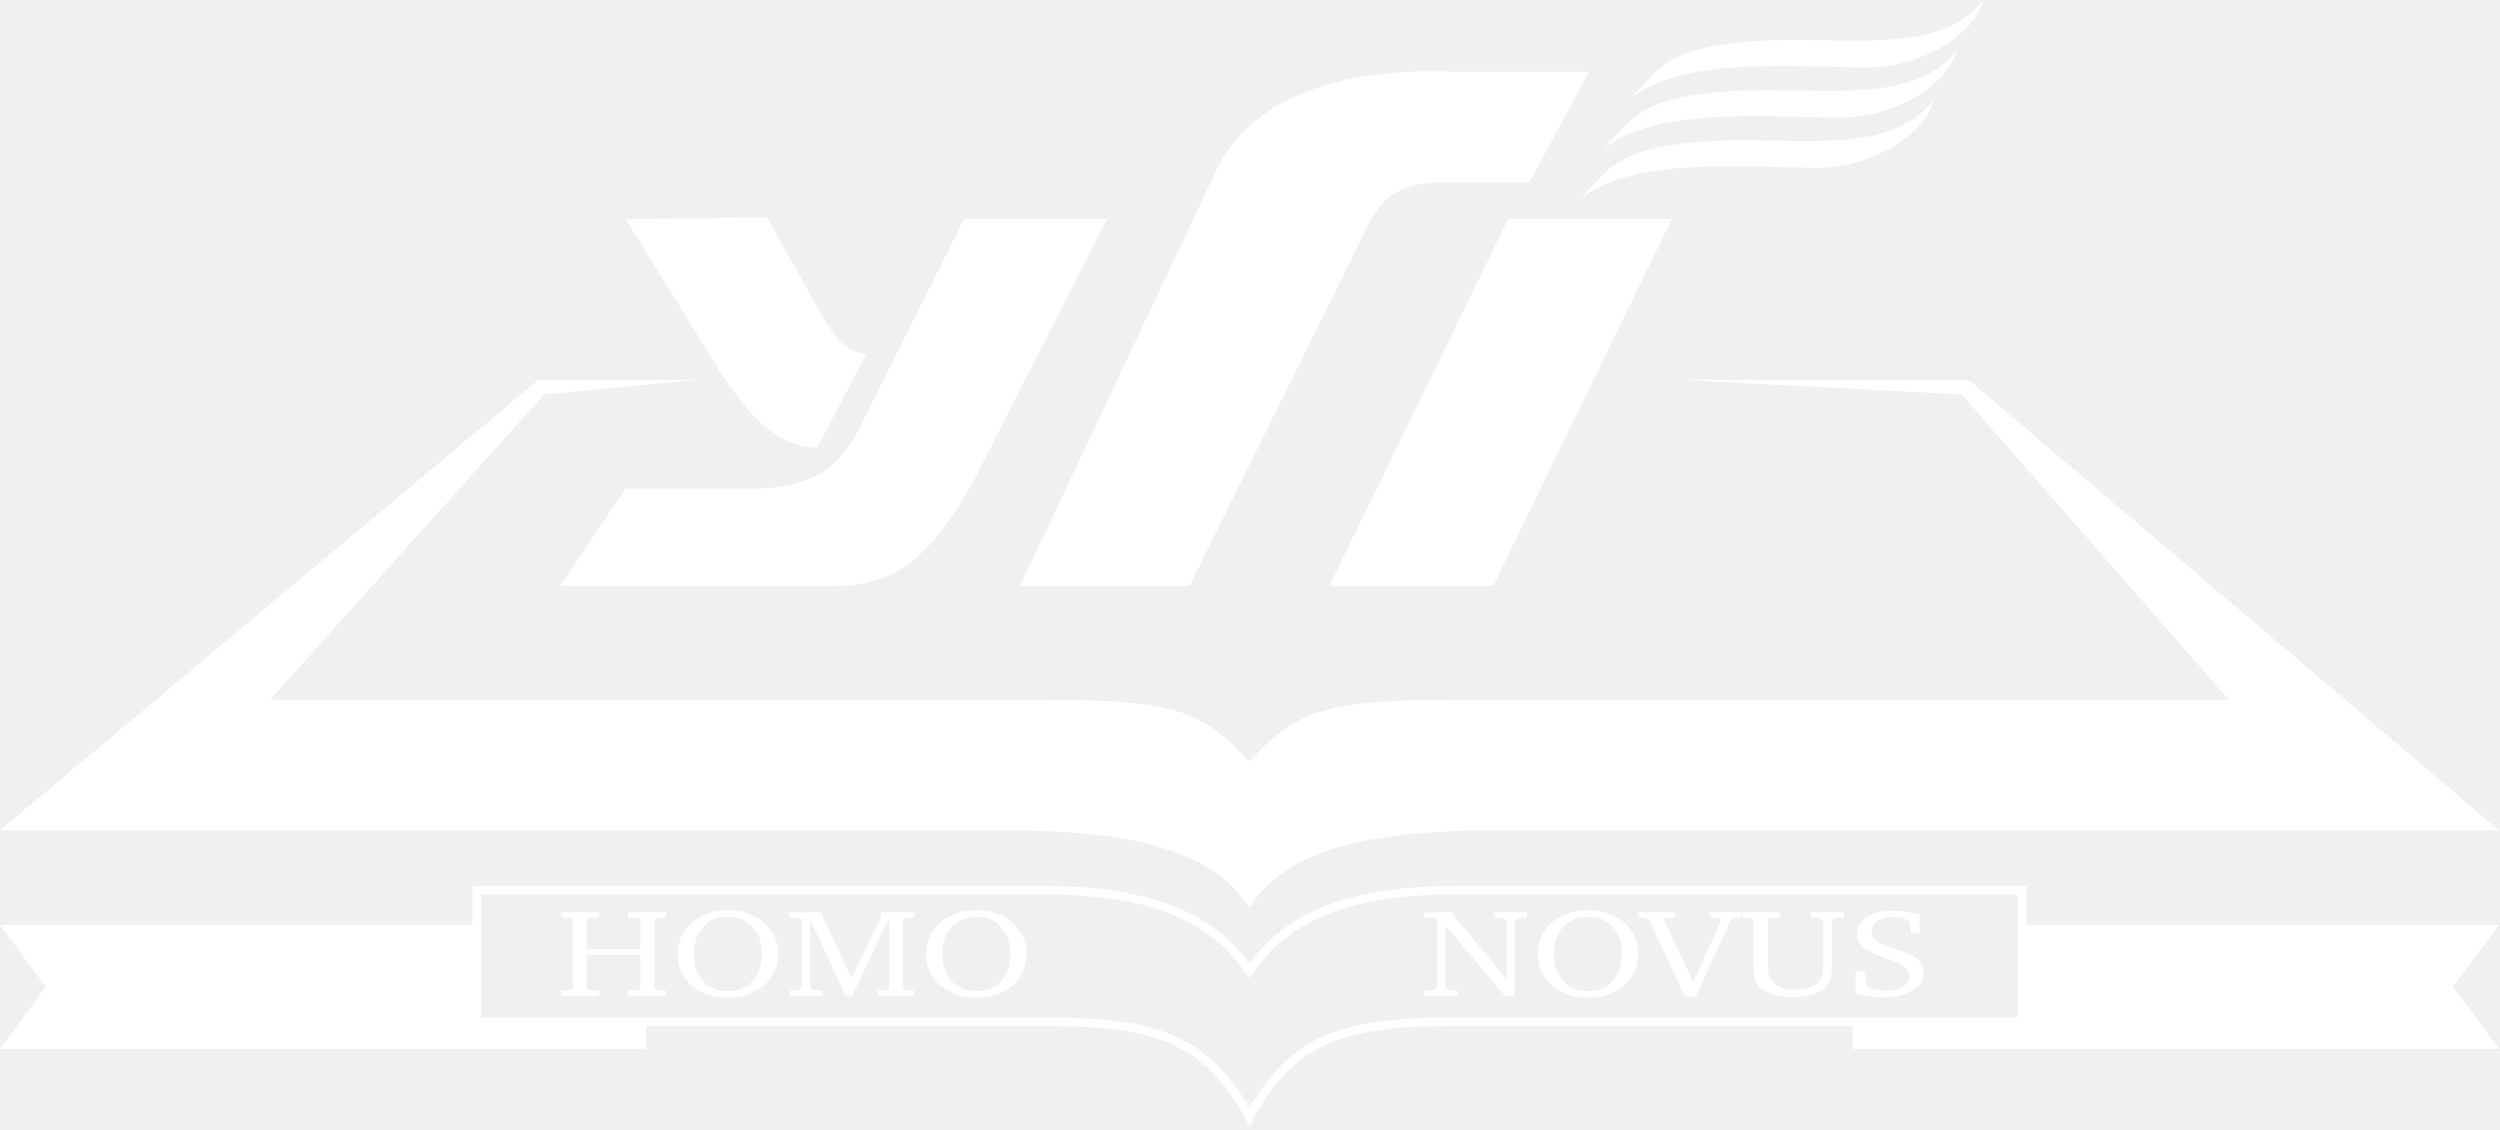
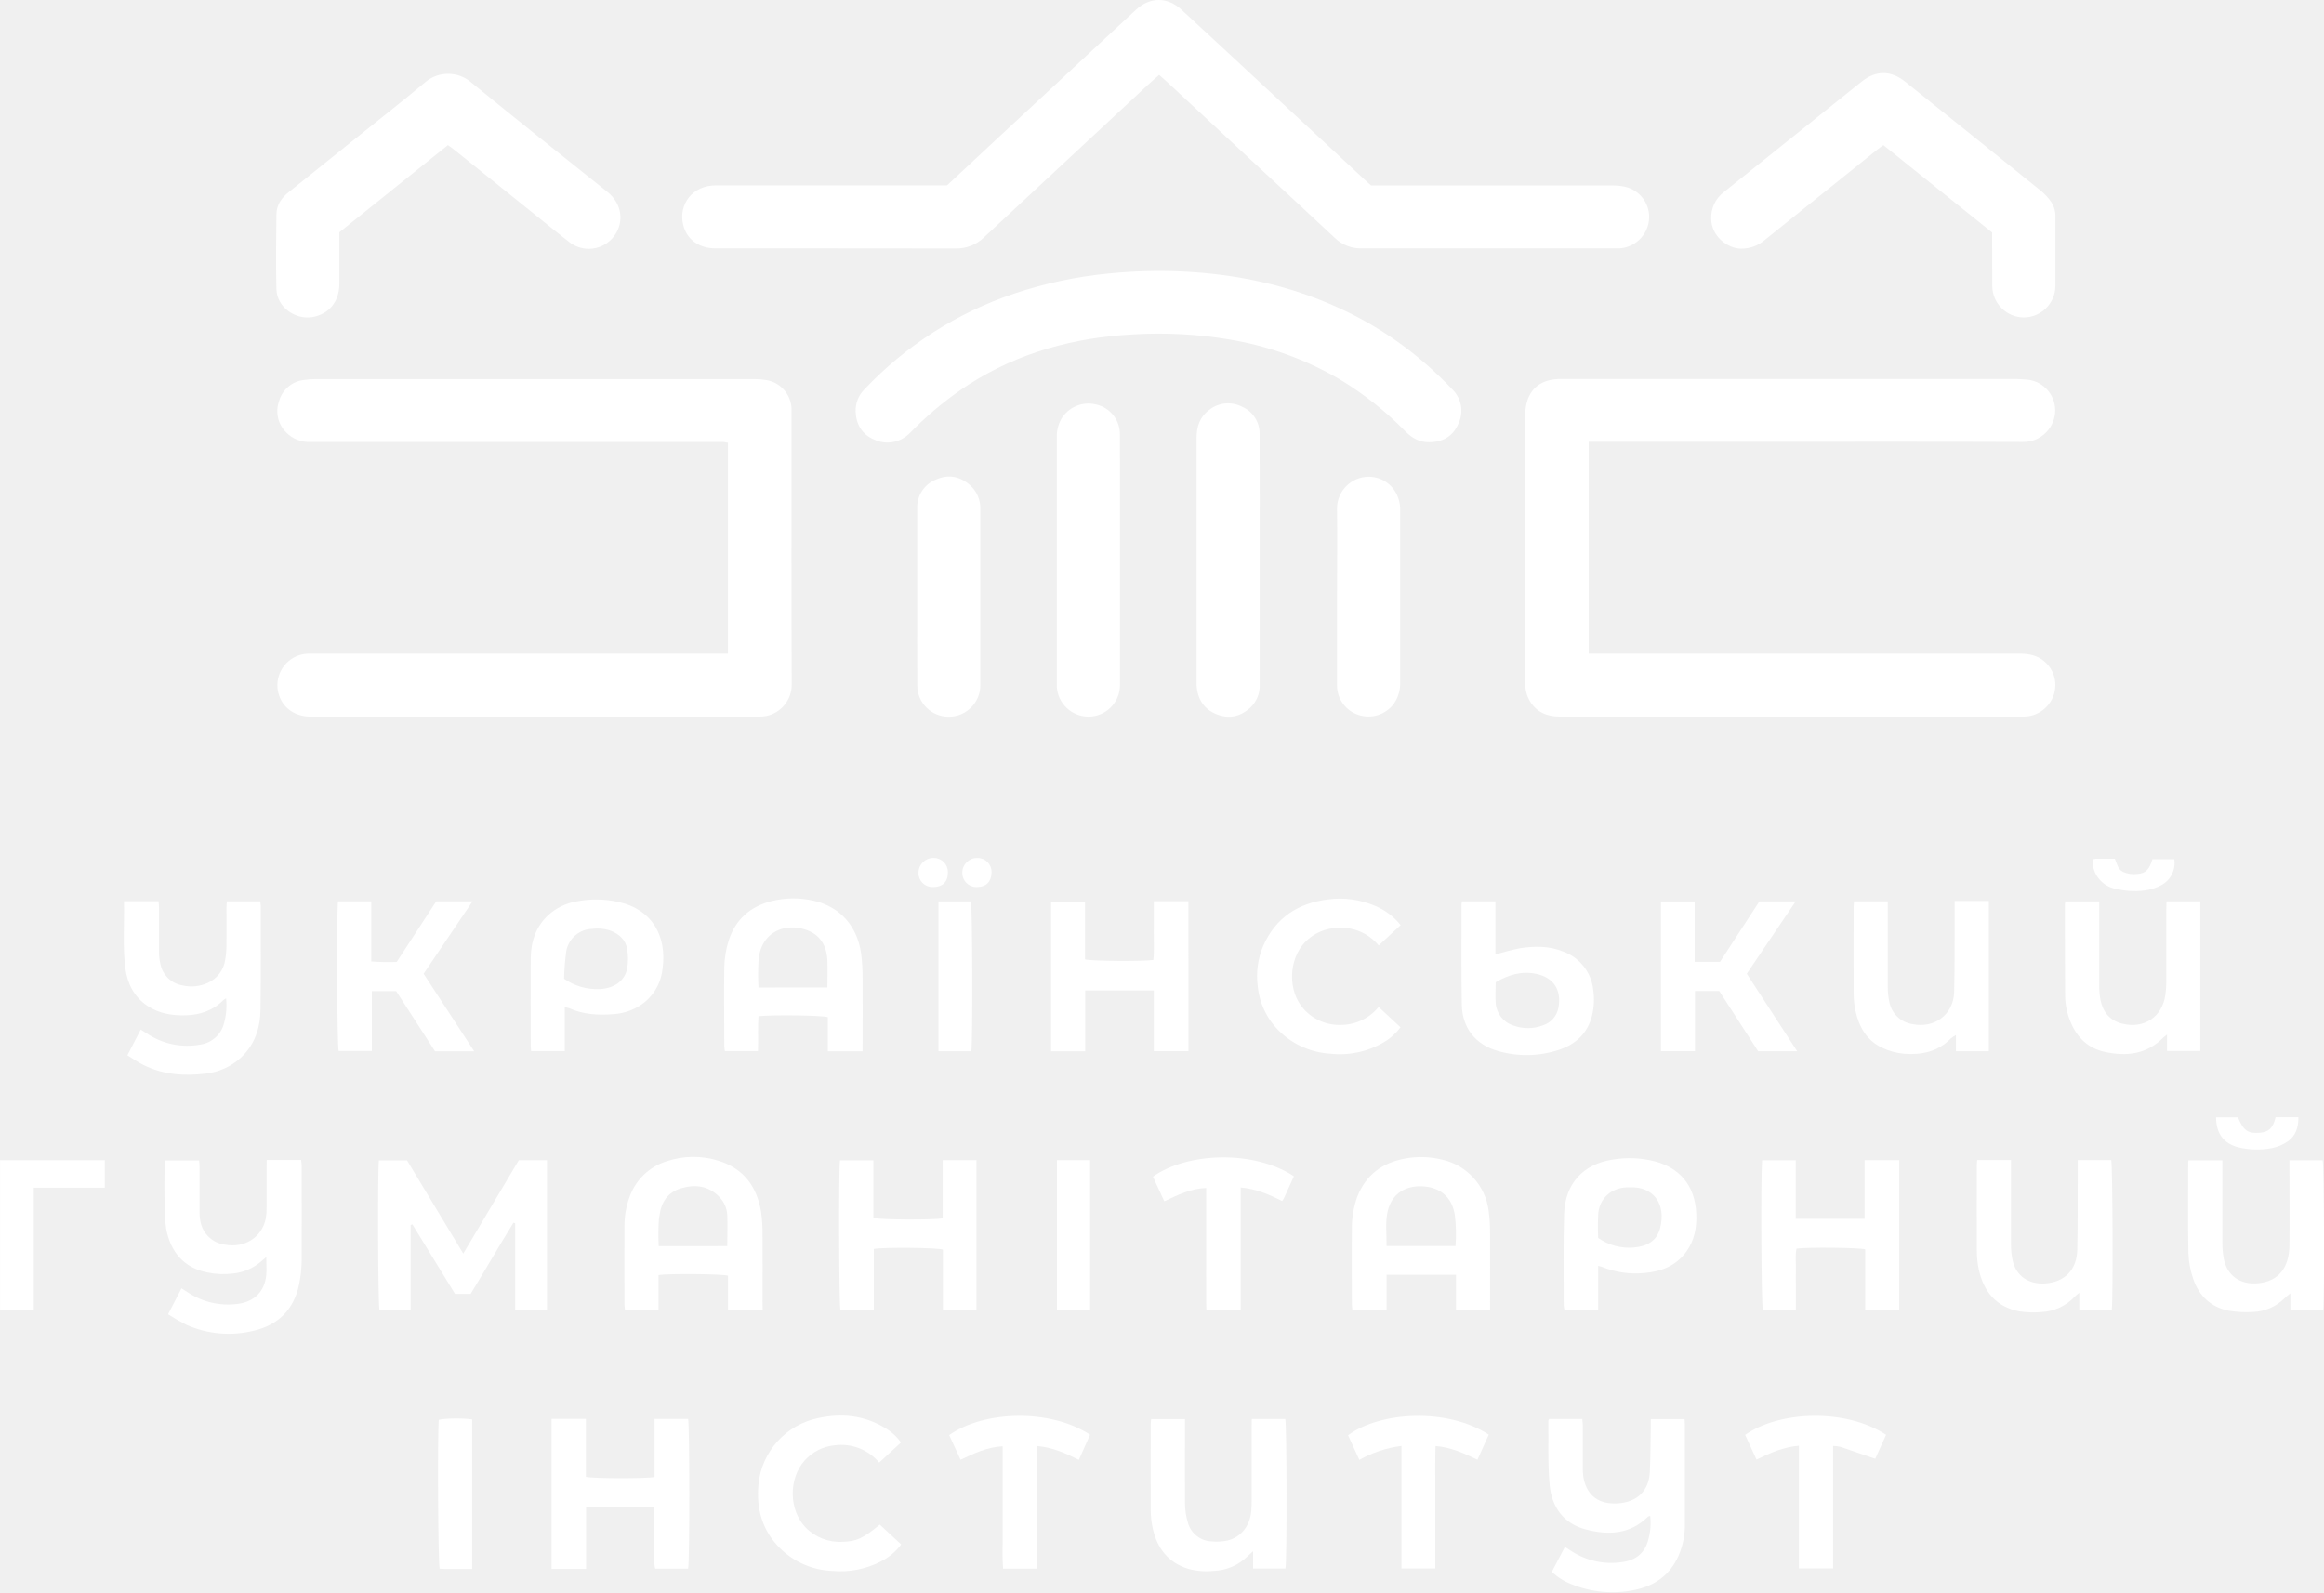
- <svg xmlns="http://www.w3.org/2000/svg" width="100%" height="100%" viewBox="0 0 923 417" version="1.1" xml:space="preserve" style="fill-rule:evenodd;clip-rule:evenodd;stroke-linejoin:round;stroke-miterlimit:2;">
-   <g transform="matrix(1,0,0,1,-2871.61,-1056.52)">
-     <g transform="matrix(0.578169,0,0,0.569451,3928.09,517.685)">
-       <path d="M-1029.44,1676.76L-1033.21,1669.05C-1061.17,1619.28 -1094.85,1611.41 -1161.79,1611.41L-1414.58,1611.41L-1414.58,1626.37L-1827.3,1626.37L-1798.02,1586L-1827.3,1545.9L-1525.55,1545.9L-1525.55,1520.62L-1161.79,1520.62C-1109.44,1520.62 -1057.79,1530.18 -1029.44,1571.1C-1001.09,1530.18 -949.441,1520.62 -897.086,1520.62L-533.327,1520.62L-533.327,1545.9L-231.578,1545.9L-260.856,1586L-231.578,1626.37L-644.298,1626.37L-644.298,1611.41L-897.086,1611.41C-964.026,1611.41 -997.711,1619.28 -1025.67,1669.05L-1029.44,1676.76ZM-1025.31,1657.59L-1025.31,1657.74C-997.237,1613.65 -962.593,1605.91 -897.086,1605.91C-897.086,1605.91 -572.149,1605.91 -538.827,1605.91C-538.827,1605.91 -538.827,1526.12 -538.827,1526.12C-572.149,1526.12 -897.086,1526.12 -897.086,1526.12C-945.526,1526.12 -993.536,1534.09 -1021.49,1569.59L-1021.49,1569.59C-1022.67,1571.09 -1023.81,1572.63 -1024.91,1574.22L-1029.44,1580.35L-1034.84,1572.98C-1035.24,1572.43 -1035.64,1571.88 -1036.04,1571.35L-1036.04,1571.34C-1063.78,1534.35 -1112.57,1526.12 -1161.79,1526.12C-1161.79,1526.12 -1486.73,1526.12 -1520.05,1526.12C-1520.05,1526.12 -1520.05,1605.91 -1520.05,1605.91C-1486.73,1605.91 -1161.79,1605.91 -1161.79,1605.91C-1096.29,1605.91 -1061.64,1613.65 -1033.56,1657.74L-1033.56,1657.59L-1029.44,1663.63L-1025.31,1657.59ZM-813.196,1536.33C-808.96,1536.33 -805.016,1536.92 -801.362,1538.1C-797.709,1539.28 -794.379,1541.05 -791.372,1543.42C-788.01,1546.07 -785.463,1549.19 -783.734,1552.79C-782.004,1556.39 -781.139,1560.37 -781.139,1564.73C-781.139,1567.73 -781.559,1570.55 -782.4,1573.2C-783.241,1575.85 -784.502,1578.35 -786.183,1580.69C-788.996,1584.6 -792.778,1587.65 -797.531,1589.85C-802.284,1592.04 -807.505,1593.14 -813.196,1593.14C-817.431,1593.14 -821.416,1592.55 -825.15,1591.36C-828.884,1590.18 -832.19,1588.46 -835.068,1586.2C-838.43,1583.55 -840.976,1580.41 -842.706,1576.79C-844.436,1573.16 -845.301,1569.14 -845.301,1564.73C-845.301,1560.35 -844.444,1556.35 -842.73,1552.75C-841.017,1549.16 -838.495,1546.04 -835.165,1543.42C-832.19,1541.08 -828.852,1539.31 -825.15,1538.12C-821.448,1536.92 -817.463,1536.33 -813.196,1536.33ZM-1203.76,1536.33C-1199.53,1536.33 -1195.58,1536.92 -1191.93,1538.1C-1188.28,1539.28 -1184.94,1541.05 -1181.94,1543.42C-1178.58,1546.07 -1176.03,1549.19 -1174.3,1552.79C-1172.57,1556.39 -1171.7,1560.37 -1171.7,1564.73C-1171.7,1567.73 -1172.12,1570.55 -1172.97,1573.2C-1173.81,1575.85 -1175.07,1578.35 -1176.75,1580.69C-1179.56,1584.6 -1183.34,1587.65 -1188.1,1589.85C-1192.85,1592.04 -1198.07,1593.14 -1203.76,1593.14C-1208,1593.14 -1211.98,1592.55 -1215.72,1591.36C-1219.45,1590.18 -1222.76,1588.46 -1225.63,1586.2C-1229,1583.55 -1231.54,1580.41 -1233.27,1576.79C-1235,1573.16 -1235.87,1569.14 -1235.87,1564.73C-1235.87,1560.35 -1235.01,1556.35 -1233.3,1552.75C-1231.58,1549.16 -1229.06,1546.04 -1225.73,1543.42C-1222.76,1541.08 -1219.42,1539.31 -1215.72,1538.12C-1212.01,1536.92 -1208.03,1536.33 -1203.76,1536.33ZM-1362.39,1536.33C-1358.16,1536.33 -1354.22,1536.92 -1350.56,1538.1C-1346.91,1539.28 -1343.58,1541.05 -1340.57,1543.42C-1337.21,1546.07 -1334.66,1549.19 -1332.93,1552.79C-1331.2,1556.39 -1330.34,1560.37 -1330.34,1564.73C-1330.34,1567.73 -1330.76,1570.55 -1331.6,1573.2C-1332.44,1575.85 -1333.7,1578.35 -1335.38,1580.69C-1338.19,1584.6 -1341.98,1587.65 -1346.73,1589.85C-1351.48,1592.04 -1356.7,1593.14 -1362.39,1593.14C-1366.63,1593.14 -1370.62,1592.55 -1374.35,1591.36C-1378.08,1590.18 -1381.39,1588.46 -1384.27,1586.2C-1387.63,1583.55 -1390.18,1580.41 -1391.91,1576.79C-1393.64,1573.16 -1394.5,1569.14 -1394.5,1564.73C-1394.5,1560.35 -1393.64,1556.35 -1391.93,1552.75C-1390.22,1549.16 -1387.69,1546.04 -1384.37,1543.42C-1381.39,1541.08 -1378.05,1539.31 -1374.35,1538.12C-1370.65,1536.92 -1366.66,1536.33 -1362.39,1536.33ZM-714.844,1537.7L-690.498,1537.7L-690.498,1540.93L-696.657,1541.41L-698.355,1542.55L-698.355,1571.74C-698.355,1577.39 -696.956,1581.48 -694.16,1584.02C-691.363,1586.55 -686.861,1587.82 -680.653,1587.82C-674.51,1587.82 -670.032,1586.54 -667.22,1583.98C-664.407,1581.42 -663,1577.34 -663,1571.74L-663,1543.1L-664.892,1541.64L-670.857,1540.93L-670.857,1537.7L-649.858,1537.7L-649.858,1540.93L-655.823,1541.64L-657.617,1543.1L-657.617,1572.45C-657.617,1576.31 -657.957,1579.27 -658.636,1581.32C-659.315,1583.37 -660.43,1585.15 -661.982,1586.67C-663.954,1588.59 -666.743,1590.1 -670.348,1591.19C-673.953,1592.28 -678.018,1592.82 -682.545,1592.82C-687.103,1592.82 -691.177,1592.28 -694.766,1591.19C-698.355,1590.1 -701.135,1588.59 -703.107,1586.67C-704.692,1585.13 -705.815,1583.34 -706.478,1581.32C-707.141,1579.3 -707.472,1576.34 -707.472,1572.45L-707.472,1542.55L-709.17,1541.41L-714.844,1540.93L-714.844,1537.7ZM-642.438,1590.22L-642.438,1576.04L-636.569,1576.04L-635.406,1585.3L-634.096,1586.67C-632.641,1587.28 -630.976,1587.74 -629.101,1588.05C-627.226,1588.37 -625.189,1588.53 -622.99,1588.53C-618.367,1588.53 -614.705,1587.65 -612.006,1585.91C-609.306,1584.16 -607.956,1581.8 -607.956,1578.84C-607.956,1574.71 -612.709,1571.01 -622.214,1567.73C-623.249,1567.36 -624.041,1567.08 -624.591,1566.9C-631.38,1564.51 -635.874,1562.28 -638.073,1560.22C-640.271,1558.16 -641.371,1555.49 -641.371,1552.2C-641.371,1547.58 -639.277,1543.84 -635.09,1540.99C-630.903,1538.14 -625.35,1536.72 -618.432,1536.72C-615.651,1536.72 -612.863,1536.91 -610.066,1537.29C-607.269,1537.67 -604.416,1538.24 -601.506,1539L-601.506,1551.49L-606.695,1551.49L-608.199,1543.81L-609.654,1542.47C-610.915,1541.89 -612.289,1541.47 -613.776,1541.19C-615.263,1540.91 -616.88,1540.78 -618.626,1540.78C-622.764,1540.78 -626.046,1541.65 -628.47,1543.4C-630.895,1545.14 -632.108,1547.51 -632.108,1550.51C-632.108,1552.69 -631.259,1554.49 -629.562,1555.92C-627.864,1557.36 -624.073,1559.08 -618.189,1561.11C-617.639,1561.29 -616.815,1561.55 -615.716,1561.89C-609.928,1563.73 -605.758,1565.68 -603.204,1567.73C-601.749,1568.88 -600.657,1570.21 -599.93,1571.7C-599.203,1573.2 -598.839,1574.83 -598.839,1576.59C-598.839,1581.45 -601.183,1585.37 -605.871,1588.35C-610.559,1591.33 -616.783,1592.82 -624.542,1592.82C-628.002,1592.82 -631.259,1592.6 -634.314,1592.15C-637.37,1591.7 -640.077,1591.06 -642.438,1590.22ZM-780.994,1537.7L-757.861,1537.7L-757.861,1540.93L-763.632,1541.41L-764.699,1542.55L-746.027,1583.21L-728.083,1542.55L-729.053,1541.41L-735.212,1540.93L-735.212,1537.7L-715.426,1537.7L-715.426,1540.93L-721.585,1541.88L-744.427,1592.23L-751.313,1592.23L-774.641,1541.88L-780.994,1540.93L-780.994,1537.7ZM-1323.11,1591.84L-1323.11,1588.53L-1317.15,1587.9L-1315.35,1586.36L-1315.35,1542.55L-1316.61,1541.41L-1323.21,1540.93L-1323.21,1537.7L-1302.11,1537.7L-1302.11,1539.87L-1283.44,1580.37L-1264.58,1540.19L-1264.58,1537.7L-1243.34,1537.7L-1243.34,1540.93L-1249.59,1541.41L-1250.8,1542.55L-1250.8,1586.99L-1249.59,1588.13L-1243.34,1588.53L-1243.34,1591.84L-1267.05,1591.84L-1267.05,1588.53L-1260.5,1588.13L-1259.53,1586.99L-1259.53,1541.49L-1283.05,1591.84L-1287.32,1591.84L-1309.97,1542.31L-1309.97,1586.36L-1308.18,1587.9L-1302.11,1588.53L-1302.11,1591.84L-1323.11,1591.84ZM-1468.75,1537.7L-1444.65,1537.7L-1444.65,1540.93L-1450.81,1541.41L-1452.5,1542.55L-1452.5,1561.58L-1418.31,1561.58L-1418.31,1542.55L-1420.01,1541.41L-1426.17,1540.93L-1426.17,1537.7L-1402.02,1537.7L-1402.02,1540.93L-1407.69,1541.41L-1409.39,1542.55L-1409.39,1586.99L-1407.69,1588.13L-1402.02,1588.53L-1402.02,1591.84L-1426.17,1591.84L-1426.17,1588.53L-1420.01,1588.13L-1418.31,1586.99L-1418.31,1565.28L-1452.5,1565.28L-1452.5,1586.99L-1450.81,1588.13L-1444.65,1588.53L-1444.65,1591.84L-1468.75,1591.84L-1468.75,1588.53L-1463.12,1588.13L-1461.43,1586.99L-1461.43,1542.55L-1463.12,1541.41L-1468.75,1540.93L-1468.75,1537.7ZM-917.513,1591.84L-917.513,1588.53L-911.451,1587.9L-909.656,1586.36L-909.656,1542.55L-911.451,1541.41L-917.804,1540.93L-917.804,1537.7L-899.132,1537.7L-899.132,1539.71L-865.233,1581.04L-865.233,1543.1L-867.027,1541.64L-872.992,1540.93L-872.992,1537.7L-852.139,1537.7L-852.139,1540.93L-858.104,1541.64L-859.898,1543.1L-859.898,1591.84L-866.445,1591.84L-904.273,1546.02L-904.273,1586.36L-902.479,1587.9L-896.514,1588.53L-896.514,1591.84L-917.513,1591.84ZM-813.196,1540.7C-819.856,1540.7 -825.15,1542.86 -829.078,1547.18C-833.007,1551.5 -834.971,1557.35 -834.971,1564.73C-834.971,1572.09 -832.991,1577.94 -829.03,1582.3C-825.069,1586.66 -819.791,1588.84 -813.196,1588.84C-806.665,1588.84 -801.427,1586.66 -797.483,1582.28C-793.538,1577.91 -791.566,1572.06 -791.566,1564.73C-791.566,1557.4 -793.538,1551.57 -797.483,1547.22C-801.427,1542.87 -806.665,1540.7 -813.196,1540.7ZM-1203.76,1540.7C-1210.42,1540.7 -1215.72,1542.86 -1219.64,1547.18C-1223.57,1551.5 -1225.54,1557.35 -1225.54,1564.73C-1225.54,1572.09 -1223.56,1577.94 -1219.6,1582.3C-1215.63,1586.66 -1210.36,1588.84 -1203.76,1588.84C-1197.23,1588.84 -1191.99,1586.66 -1188.05,1582.28C-1184.1,1577.91 -1182.13,1572.06 -1182.13,1564.73C-1182.13,1557.4 -1184.1,1551.57 -1188.05,1547.22C-1191.99,1542.87 -1197.23,1540.7 -1203.76,1540.7ZM-1362.39,1540.7C-1369.06,1540.7 -1374.35,1542.86 -1378.28,1547.18C-1382.21,1551.5 -1384.17,1557.35 -1384.17,1564.73C-1384.17,1572.09 -1382.19,1577.94 -1378.23,1582.3C-1374.27,1586.66 -1368.99,1588.84 -1362.39,1588.84C-1355.87,1588.84 -1350.63,1586.66 -1346.68,1582.28C-1342.74,1577.91 -1340.77,1572.06 -1340.77,1564.73C-1340.77,1557.4 -1342.74,1551.57 -1346.68,1547.22C-1350.63,1542.87 -1355.87,1540.7 -1362.39,1540.7ZM-1029.72,1534.39C-1054.09,1495.27 -1110.13,1484.51 -1188.85,1484.51L-1827.3,1484.51L-1483.56,1192.52L-1382.57,1192.52L-1479.83,1201.95L-1654.83,1399.87L-1165.1,1399.87C-1077.12,1399.87 -1060.18,1406.39 -1029.44,1439.95L-1028.72,1439.17C-998.433,1406.29 -981.073,1399.87 -893.778,1399.87L-404.046,1399.87L-574.684,1201.95L-753.189,1192.52L-570.185,1192.52L-231.578,1484.51L-870.026,1484.51C-949.055,1484.51 -1005.22,1495.35 -1029.44,1534.86L-1029.72,1534.39ZM-1211.71,1088.31L-1120.34,1088.31L-1205.34,1257.64C-1235.74,1313.6 -1260.43,1326.23 -1295.66,1326.23L-1469.69,1326.23L-1427.76,1263.01L-1347.29,1263.01C-1316.91,1263.01 -1295.66,1255.09 -1280.56,1228.07L-1211.71,1088.31ZM-850.715,1064.51L-812.452,992.731L-897.578,992.731C-974.852,989.468 -1029.44,1011.46 -1050.73,1056.96L-1176.03,1326.23L-1067.77,1326.23L-951.72,1088.31C-942.142,1071.24 -930.336,1064.51 -903.576,1064.51L-850.715,1064.51ZM-864.281,1088.31L-978.479,1326.23L-873.812,1326.23L-759.732,1088.31L-864.281,1088.31ZM-1427.76,1088.31L-1337.38,1087.26L-1305.36,1145.49C-1296.67,1161.31 -1288.15,1175.42 -1273.93,1175.42L-1305.36,1236.4C-1331.29,1236.4 -1349.93,1214.52 -1367.78,1186.8L-1427.76,1088.31ZM-819.216,1076.27C-798.23,1053.54 -793.811,1043.63 -746.976,1038.65C-688.948,1032.47 -622.793,1050.59 -592.56,1011.25C-597.973,1032.69 -630.827,1055.7 -669.77,1055.01C-722.558,1054.08 -788.339,1048.99 -819.216,1076.27ZM-804.254,1043.76C-783.269,1021.03 -778.849,1011.12 -732.014,1006.13C-673.986,999.962 -607.831,1018.07 -577.599,978.74C-583.011,1000.18 -615.865,1023.19 -654.808,1022.5C-707.596,1021.57 -773.377,1016.48 -804.254,1043.76ZM-787.282,1011.25C-766.297,988.519 -761.877,978.608 -715.042,973.625C-657.014,967.451 -590.859,985.564 -560.627,946.229C-566.039,967.669 -598.894,990.684 -637.836,989.992C-690.624,989.054 -756.405,983.964 -787.282,1011.25Z" style="fill:white;" />
+ <svg xmlns="http://www.w3.org/2000/svg" clip-rule="evenodd" fill-rule="evenodd" stroke-linejoin="round" stroke-miterlimit="2" viewBox="0 0 1024 702">
+   <g fill="#fff" fill-rule="nonzero">
+     <path d="m49.08 416.39v76.71h155.77c1.341-.025 2.682.089 4 .34 5.721 1.059 9.708 6.416 9.08 12.2-.611 5.679-5.38 10.078-11.09 10.23h-168.25c-4.6 0-8.3-1.57-10.77-5.55-1.187-2.024-1.777-4.344-1.7-6.69v-97c-.029-1.992.31-3.972 1-5.84 1.94-4.89 6-6.89 11-7.12h165.77c1.32 0 2.65.16 4 .24 6.065.602 10.571 6.072 10 12.14-.57 5.944-5.68 10.505-11.65 10.4-30.82-.12-61.65-.06-92.48-.06z" transform="matrix(1.217396 0 0 1.217387 640.251 -312.2119)" />
+     <path d="m-262.44 493.11v-76.36c-.534-.126-1.075-.222-1.62-.29h-149.49c-3.281.161-6.478-1.097-8.77-3.45-2.993-2.935-4.015-7.36-2.61-11.31 1.143-4.15 4.721-7.199 9-7.67 1.396-.222 2.807-.329 4.22-.32h159c1.414.005 2.825.125 4.22.36 5.102.852 8.921 5.239 9.06 10.41v7.5c0 30.75-.07 61.5.06 92.25.072 5.495-3.799 10.314-9.18 11.43-.901.158-1.815.232-2.73.22h-162.28c-5.46 0-9.83-3-11.36-7.72-.399-1.178-.602-2.413-.602-3.656 0-6.112 4.914-11.191 11.022-11.394.83-.05 1.67 0 2.5 0z" transform="matrix(1.217396 0 0 1.217387 640.251 -312.2119)" />
+     <path d="m-29.66 323.6h87.35c1.495-.009 2.986.138 4.45.44 5.599 1.202 9.415 6.521 8.76 12.21-.62 5.496-5.148 9.792-10.67 10.12h-93.23c-3.608.125-7.117-1.218-9.72-3.72-9-8.43-18.05-16.77-27.08-25.16l-34-31.63c-.79-.73-1.6-1.42-2.58-2.29-1.5 1.33-2.94 2.56-4.32 3.84-19.707 18.307-39.403 36.64-59.09 55-2.771 2.675-6.51 4.119-10.36 4-29-.08-58 0-87-.05-5.23 0-9.53-2.72-11.14-7.3-2.53-7.21 1.84-14.71 10.11-15.43.91-.08 1.83-.05 2.75-.05h82.26l15-14c17.807-16.54 35.623-33.083 53.45-49.63 5-4.64 11.37-4.67 16.39 0 12 11.08 23.967 22.18 35.9 33.3l31.67 29.4z" transform="matrix(1.217396 0 0 1.217387 640.251 -312.2119)" />
+     <path d="m-8.53 416.54c-3.5.09-6.23-1.42-8.64-3.84-7.108-7.287-15.116-13.638-23.83-18.9-12.302-7.211-25.823-12.105-39.89-14.44-11.505-1.937-23.194-2.561-34.84-1.86-21.28 1.12-41.35 6.5-59.48 18.1-7.134 4.627-13.764 9.99-19.78 16-.72.71-1.38 1.47-2.14 2.11-3.35 3.078-8.254 3.827-12.37 1.89-4.42-1.85-6.6-5.54-6.74-10.24-.082-2.956 1.058-5.819 3.15-7.91 14.986-15.886 33.668-27.824 54.38-34.75 11.05-3.704 22.488-6.13 34.09-7.23 8.784-.886 17.62-1.133 26.44-.74 19.63.92 38.58 4.89 56.53 13.07 13.773 6.221 26.35 14.808 37.16 25.37 1.49 1.46 3 2.88 4.4 4.43 3.204 3.238 4.01 8.182 2 12.27-1.91 4.48-5.57 6.63-10.44 6.67z" transform="matrix(1.217396 0 0 1.217387 640.251 -312.2119)" />
+     <path d="m195.1 340.62-39.35-31.62c-.69.5-1.37.94-2 1.45-13.64 10.94-27.27 21.89-40.89 32.85-2.399 2.091-5.488 3.224-8.67 3.18-5-.09-10.68-4.61-10.76-10.73-.176-3.801 1.536-7.453 4.57-9.75 16.627-13.333 33.253-26.667 49.88-40 5.15-4.12 10.54-4.11 15.71 0 16.433 13.167 32.847 26.363 49.24 39.59 1.397 1.163 2.631 2.509 3.67 4 1.058 1.615 1.583 3.521 1.5 5.45v25c-.046 6.233-5.187 11.335-11.42 11.335-6.265 0-11.42-5.155-11.42-11.42 0-.028 0-.057 0-.085-.02-6.34-.06-12.67-.06-19.25z" transform="matrix(1.217396 0 0 1.217387 640.251 -312.2119)" />
+     <path d="m-363.81 309-39.29 31.56v6.21c0 4.25.05 8.5 0 12.75-.11 6.25-3.85 10.74-9.82 11.74s-12.78-3.49-12.95-10.12c-.22-9-.12-18 0-27 0-3.36 1.77-6 4.38-8.07 7.54-6.04 15.073-12.09 22.6-18.15 9-7.26 18.16-14.38 27-21.8 4.74-3.947 11.699-3.913 16.4.08 16.37 13.4 32.95 26.55 49.49 39.8 5.1 4.1 6.11 10.75 2.46 15.79-2.149 2.978-5.605 4.746-9.277 4.746-2.613 0-5.149-.895-7.183-2.536-3.5-2.69-6.9-5.5-10.35-8.27l-31.35-25.21c-.63-.52-1.3-.95-2.11-1.52z" transform="matrix(1.217396 0 0 1.217387 640.251 -312.2119)" />
+     <path d="m-120.56 459.39v45.2c-.034 6.208-5.151 11.298-11.36 11.298-.14 0-.28-.003-.42-.008-5.895-.176-10.737-4.882-11.08-10.77v-90.42c-.061-2.253.478-4.483 1.56-6.46 2.535-4.386 7.703-6.582 12.62-5.36 5.059 1.101 8.689 5.633 8.66 10.81.04 15.233.047 30.47.02 45.71z" transform="matrix(1.217396 0 0 1.217387 640.251 -312.2119)" />
+     <path d="m-70 459.23v45c.166 3.211-1.116 6.332-3.49 8.5-3.6 3.23-7.74 4.1-12.27 2.23s-6.71-5.49-7.07-10.29v-89.75c0-4.06 1.18-7.56 4.54-10.05 3.411-2.728 8.137-3.177 12-1.14 3.929 1.734 6.417 5.709 6.26 10 .053 15.167.063 30.333.03 45.5z" transform="matrix(1.217396 0 0 1.217387 640.251 -312.2119)" />
+     <path d="m-193.94 472.5v-32c-.203-4.557 2.526-8.766 6.77-10.44 4.44-2 8.65-1.22 12.32 2 2.53 2.249 3.907 5.529 3.74 8.91v63.49c0 .041.001.083.001.124 0 6.221-5.119 11.34-11.34 11.34-.101 0-.201-.001-.301-.004-6.1-.043-11.111-5.04-11.17-11.14-.08-10.78-.02-21.53-.02-32.28z" transform="matrix(1.217396 0 0 1.217387 640.251 -312.2119)" />
+     <path d="m-42 472.5c0-10.66.15-21.32 0-32 .003-6.29 5.18-11.465 11.47-11.465.297 0 .594.012.89.035 5.74.46 10.07 5 10.49 11.1v62.98c.159 2.839-.625 5.652-2.23 8-2.927 4.031-8.17 5.702-12.89 4.11-4.556-1.481-7.678-5.73-7.73-10.52z" transform="matrix(1.217396 0 0 1.217387 640.251 -312.2119)" />
+     <path d="m427.29 432.78h-10.41c-.49-1.82-.66-46.35-.18-50h9.39l18.78 31.14c6.3-10.6 12.4-20.87 18.55-31.2h9.41v50.06h-10.62v-29l-.57-.19c-4.85 7.86-9.47 15.88-14.3 23.78h-5.23l-14.23-23.21-.59.18z" transform="matrix(1.318988 0 0 1.318977 -382.6573 6.523148)" />
+     <path d="m379.21 382.63h11.5c.06.69.18 1.32.18 2 0 10.58.06 21.16 0 31.74-.037 2.659-.332 5.308-.88 7.91-1.73 8.35-7 13.52-15.18 15.42-7.503 1.849-15.412 1.145-22.47-2-2.092-1.066-4.127-2.237-6.1-3.51l4.48-8.67 2 1.28c4.948 3.328 10.952 4.721 16.86 3.91 5.5-.74 8.94-4.15 9.46-9.63.17-1.86 0-3.76 0-6l-1.95 1.66c-2.57 2.145-5.721 3.478-9.05 3.83-2.889.368-5.819.253-8.67-.34-7.82-1.54-12.31-6.85-13.76-14.6-.63-3.37-.78-18.84-.33-22.83h11.33c.05.69.14 1.4.15 2.12v14.5c-.048 1.247.046 2.495.28 3.72.724 4.065 4.009 7.221 8.1 7.78 6.65 1.26 12.46-2.37 13.75-8.77.202-1.233.289-2.481.26-3.73v-13z" transform="matrix(1.318988 0 0 1.318977 -382.6573 6.523148)" />
+     <path d="m787.9 432.8h-11.4v-11.8h-23.19v11.81h-11.41c-.06-.63-.18-1.27-.18-1.9 0-8.25-.1-16.49 0-24.73-.097-3.832.513-7.649 1.8-11.26 2.89-7.33 8.37-11.38 16-12.77 4.189-.77 8.495-.62 12.62.44 8.088 1.905 14.183 8.66 15.25 16.9.32 2.32.484 4.658.49 7 .06 7.91 0 15.82 0 23.73zm-11.56-21.41c.273-3.425.199-6.87-.22-10.28-.76-5.22-3.91-8.64-9.11-9.49s-11.68.79-13.35 8.24c-.84 3.74-.28 7.57-.35 11.53z" transform="matrix(1.318988 0 0 1.318977 -382.6573 6.523148)" />
+     <path d="m544.9 432.82h-11.6v-11.52c-2-.6-19.85-.74-23.19-.22v11.67h-11.2c-.096-.603-.16-1.21-.19-1.82 0-8.74-.07-17.48 0-26.22-.015-3.248.54-6.474 1.64-9.53 1.971-5.775 6.587-10.275 12.41-12.1 5.64-1.907 11.744-1.967 17.42-.17 8.35 2.6 12.77 8.63 14.16 17 .362 2.55.529 5.124.5 7.7.07 7.5 0 15 0 22.48zm-11.84-21.4c0-3.7.15-7.11 0-10.49-.141-2.184-1.043-4.252-2.55-5.84-3.62-3.85-8.1-4.4-12.85-3-4.47 1.3-6.69 4.65-7.25 9.19-.05.41-.16.81-.19 1.23-.202 2.969-.218 5.949-.05 8.92z" transform="matrix(1.318988 0 0 1.318977 -382.6573 6.523148)" />
+     <path d="m890 402.3h23v-19.6h11.57v50h-11.37v-20.2c-2-.59-19.32-.75-22.93-.24-.5 2.09-.18 4.33-.23 6.53s0 4.66 0 7v6.9h-11.04c-.5-1.82-.73-42.51-.25-49.95h11.25z" transform="matrix(1.318988 0 0 1.318977 -382.6573 6.523148)" />
+     <path d="m616.31 432.77h-11.21v-20.18c-1.91-.67-19.7-.83-23.07-.23v20.4h-11.17c-.47-1.86-.6-46.78-.14-50h11.15v19.24c2.12.64 20.36.72 23.15.13v-19.44h11.29z" transform="matrix(1.318988 0 0 1.318977 -382.6573 6.523148)" />
+     <path d="m950.62 382.66h11.28v28.23c-.008 1.743.166 3.483.52 5.19 1.19 5.53 5.61 8.17 10.9 7.81 6.55-.45 10.57-4.6 10.72-11.2.21-9.07.11-18.15.15-27.23v-2.79h11.2c.47 1.8.64 45.87.19 50h-10.86v-5.67c-.74.62-1.1.87-1.39 1.17-2.904 3.17-6.946 5.069-11.24 5.28-2.487.221-4.992.14-7.46-.24-7.67-1.49-11.86-6.59-13.49-14-.424-2.036-.638-4.11-.64-6.19-.06-9.49 0-19 0-28.48-.02-.54.06-1.12.12-1.88z" transform="matrix(1.318988 0 0 1.318977 -382.6573 6.523148)" />
+     <path d="m1055.22 432.72v-5.53c-1 .81-1.49 1.23-2 1.71-2.81 2.785-6.58 4.401-10.54 4.52-2.65.168-5.31.034-7.93-.4-6-1.14-10-4.92-11.94-10.56-1-2.821-1.55-5.78-1.64-8.77-.2-9.91-.07-19.83-.07-29.74 0-.33 0-.66.08-1.19h11.34v27.5c-.01 1.746.13 3.49.43 5.21 1.07 5.81 5.46 8.89 11.42 8.36 7-.61 10.48-5.29 10.55-12.74.09-8.5 0-17 0-25.49v-2.87h11.1c.47 1.78.67 45.18.2 50z" transform="matrix(1.318988 0 0 1.318977 -382.6573 6.523148)" />
+     <path d="m824 418v14.72h-11.27c-.128-.515-.211-1.041-.25-1.57 0-10.15-.17-20.32.14-30.46s6.38-16.69 16.18-18.18c4.689-.795 9.492-.597 14.1.58 7.82 2.09 13.46 7.54 13.87 17.58.18 4.48-.58 8.79-3.29 12.55-3.42 4.75-8.33 6.69-13.93 7.18-4.822.497-9.693-.19-14.19-2-.446-.156-.9-.29-1.36-.4zm0-9.31c3.454 2.427 7.654 3.564 11.86 3.21 4.16-.37 7.68-2 8.82-6.46 2.16-8.4-2.54-14-10-13.65h-1.25c-5.07.25-8.89 3.61-9.4 8.64-.151 2.751-.161 5.508-.03 8.26z" transform="matrix(1.318988 0 0 1.318977 -382.6573 6.523148)" />
+     <path d="m704.58 391.83v40.9h-11.46c-.14-2.63 0-5.35-.06-8.05s0-5.33 0-8v-24.68c-5.17.17-9.45 2.29-14 4.44l-3.8-8.22c11.56-8.24 33.88-8.91 47.1-.13l-3.36 7.38c-.17.303-.357.597-.56.88-4.33-2.15-8.63-4.05-13.86-4.52z" transform="matrix(1.318988 0 0 1.318977 -382.6573 6.523148)" />
+     <path d="m301.4 432.77h-11.27v-50.06h35v9.19h-23.73z" transform="matrix(1.318988 0 0 1.318977 -382.6573 6.523148)" />
+     <path d="m643.19 382.69h11.08v50.08h-11.08z" transform="matrix(1.318988 0 0 1.318977 -382.6573 6.523148)" />
+     <path d="m1030.42 368.4h7.32c1.73 4.36 3.34 5.49 7.31 5.14 3-.25 4.42-1.63 5.25-5.19h7.62c0 3.31-.83 6.2-3.55 8.07-1.63 1.134-3.48 1.911-5.43 2.28-3.69.691-7.48.588-11.13-.3-4.89-1.29-7.39-4.65-7.39-10z" transform="matrix(1.318988 0 0 1.318977 -382.6573 6.523148)" />
+     <g transform="matrix(1.318988 0 0 1.318977 -326.1434 6.523148)">
+       <path d="m288.68 296.17h11.56c.06.74.15 1.45.15 2.17v15c.011 1.242.159 2.48.44 3.69.675 3.723 3.629 6.641 7.36 7.27 2.858.68 5.863.381 8.53-.85 3.102-1.405 5.28-4.301 5.77-7.67.291-1.651.435-3.324.43-5 .06-4.17 0-8.33 0-12.5 0-.64.08-1.29.14-2.07h11.15c.084.476.141.957.17 1.44 0 11.58.08 23.16-.09 34.73-.09 6.08-1.84 11.64-6.49 16-3.264 3.03-7.422 4.925-11.85 5.4-7.11.86-14.13.4-20.69-2.85-1.84-.91-3.53-2.11-5.44-3.27l4.45-8.58 1.9 1.18c5.21 3.563 11.614 4.945 17.83 3.85 4.012-.489 7.298-3.474 8.17-7.42.705-2.625.916-5.358.62-8.06-.353.193-.688.417-1 .67-3.42 3.45-7.7 4.85-12.42 5-4.56.14-9-.57-12.87-3.17-4.46-3-6.67-7.41-7.36-12.53-.93-7.35-.28-14.77-.46-22.43z" />
+       <path d="m535.4 346.32h-11.59v-11.4c-1.93-.63-18.42-.83-23.17-.32-.28 3.79 0 7.67-.17 11.65h-11.06c-.101-.606-.164-1.217-.19-1.83 0-8.75-.13-17.5 0-26.25.074-2.99.565-5.956 1.46-8.81 2.24-7.06 7.22-11.44 14.38-13.23 4.572-1.137 9.348-1.182 13.94-.13 8.67 1.92 14.6 8.25 15.94 17.69.34 2.723.5 5.466.48 8.21.07 7.25 0 14.5 0 21.75zm-11.73-21.32c0-3.17.11-6.07 0-9-.28-6.27-3.69-10-9.86-10.91s-11.32 2.47-12.72 8.23c-.233.985-.381 1.989-.44 3-.17 2.894-.17 5.796 0 8.69z" />
+       <path d="m644.28 346.28h-11.57v-20.28h-22.91v20.33h-11.41v-50h11.34v19.29c2 .58 19.53.71 22.82.19.35-3.14.1-6.37.15-9.58s0-6.47 0-10.06h11.57z" />
+       <path d="m866.63 296.23h11.27v28.77c-.002 1.576.162 3.148.49 4.69.675 3.893 3.776 6.941 7.68 7.55 7.37 1.55 13.76-3.14 14-10.66.23-9.16.12-18.32.16-27.48v-3h11.44v50.19h-11v-5.39c-.587.319-1.145.687-1.67 1.1-4.29 4.43-9.74 5.59-15.57 5.15-2.567-.217-5.074-.894-7.4-2-5.11-2.41-7.73-6.9-8.9-12.27-.408-1.866-.623-3.77-.64-5.68-.06-9.75 0-19.49 0-29.23-.01-.51.08-1.07.14-1.74z" />
+       <path d="m971 296.22h11.3v50h-11.12v-5.48c-.67.53-.94.7-1.16.92-5.53 5.67-12.34 6.46-19.62 4.87-5.62-1.23-9.36-4.82-11.49-10.13-1.117-2.701-1.717-5.588-1.77-8.51-.09-10.24-.06-20.49-.07-30.74.026-.306.069-.609.13-.91h11.33v28c-.02 1.677.124 3.351.43 5 .86 4.07 3.18 6.88 7.38 7.89 7.23 1.74 13.25-2.31 14.29-9.67.194-1.399.297-2.808.31-4.22v-24.24z" />
+       <path d="m405.68 346.33h-13.08l-13-20.12h-8.12v20h-11.09c-.51-1.69-.72-45.75-.2-50h11.1v20.1c2.828.213 5.666.266 8.5.16l13.21-20.26h12.13l-16.35 24.21z" />
+       <path d="m813.38 316.45h8.47l13.15-20.21h12.13l-16.34 24.17 16.84 25.89h-13.04l-13-20.13h-8.1v20.1h-11.36v-50h11.25z" />
+       <path d="m435.94 331.55v14.7h-11.26c0-.61-.12-1.17-.12-1.73 0-9.75-.07-19.5 0-29.24.06-5.51 1.64-10.48 5.8-14.4 2.659-2.433 5.966-4.045 9.52-4.64 4.67-.912 9.48-.837 14.12.22 11.29 2.53 16 11.51 14.63 22.07-.39 4.366-2.486 8.406-5.83 11.24-2.982 2.447-6.66 3.895-10.51 4.14-5.11.42-10.15.15-14.94-2-.463-.147-.934-.267-1.41-.36zm-.24-9.47c3.503 2.456 7.728 3.671 12 3.45 4.74-.25 8.24-2.71 9.06-6.8.4-2.202.4-4.458 0-6.66-.5-2.89-2.52-4.78-5.22-5.93-2.038-.749-4.226-.999-6.38-.73-4.236.087-7.873 3.134-8.7 7.29-.44 3.109-.694 6.241-.76 9.38z" />
+       <path d="m735.68 296.21h11.15v17.79c2.715-.85 5.472-1.557 8.26-2.12 4.89-.74 9.8-.79 14.5 1.17 5.536 2.047 9.416 7.121 9.94 13 .375 2.72.247 5.486-.38 8.16-1.44 6-5.38 9.7-11 11.59-6.604 2.213-13.727 2.366-20.42.44-7.52-2.08-12-7.69-12.13-15.52-.2-11.17-.08-22.33-.09-33.5.026-.341.083-.679.17-1.01zm11.24 27c0 2.5-.19 4.75 0 7 .224 3.417 2.509 6.373 5.76 7.45 3.219 1.231 6.781 1.231 10 0 2.688-.852 4.693-3.127 5.2-5.9 1.12-6.07-1.74-10.1-7.34-11.29-4.85-1.05-9.31.24-13.62 2.78z" />
+       <path d="m715.16 304.17-7.33 6.8c-3.313-4.026-8.367-6.223-13.57-5.9-4.148.071-8.104 1.78-11 4.75-5.65 5.88-5.86 16.42-.45 22.41 3.225 3.586 7.904 5.528 12.72 5.28 4.774-.095 9.271-2.292 12.28-6l7.3 6.79c-1.48 2.001-3.347 3.684-5.49 4.95-5.415 3.221-11.739 4.58-18 3.87-6.122-.368-11.932-2.842-16.44-7-4.402-4.032-7.163-9.55-7.75-15.49-.62-4.628.027-9.339 1.87-13.63 4.18-9.34 11.63-14.22 21.67-15.43 5.302-.699 10.695.044 15.61 2.15 3.366 1.379 6.32 3.6 8.58 6.45z" />
+       <path d="m571.76 346.31h-11v-50.06h10.87c.48 1.85.61 46.85.13 50.06z" />
+       <path d="m946.32 282.19c.351-.095.709-.161 1.07-.2h6.35c.74 1.61.94 3.48 2.69 4.37 1.523.693 3.211.942 4.87.72 2.72-.2 4-1.48 5-4.92h7.3c.56 3.531-1.216 7.045-4.39 8.69-3.42 1.84-7.14 2.12-10.92 1.88-1.408-.119-2.805-.343-4.18-.67-4.701-.835-8.07-5.104-7.79-9.87z" />
+       <path d="m559 291.44c-.091.005-.182.008-.273.008-2.54 0-4.63-2.09-4.63-4.63 0-.059.001-.119.003-.178.013-2.701 2.239-4.915 4.94-4.915.077 0 .153.001.23.005 2.55.01 4.642 2.11 4.642 4.66 0 .113-.004.227-.012.34.01 3.01-1.81 4.74-4.9 4.71z" />
+       <path d="m573.74 291.44c-.113.008-.227.012-.34.012-2.557 0-4.66-2.103-4.66-4.66 0-.017 0-.035 0-.052-.001-.044-.002-.088-.002-.132 0-2.671 2.199-4.87 4.87-4.87.044 0 .088.001.132.002.046-.001.093-.002.139-.002 2.54 0 4.63 2.09 4.63 4.63 0 .097-.003.195-.009.292-.07 2.97-1.78 4.76-4.76 4.78z" />
    </g>
+     <path d="m694.8 501.53c-.49.19-.68.21-.78.32-6 5.93-13.24 6.19-20.71 4.24s-11.42-7.51-12.1-14.87c-.65-7.1-.34-14.3-.44-21.45 0-.15.13-.29.27-.58h11.09c0 .69.15 1.4.16 2.11v13.49c-.05 1.415.037 2.832.26 4.23 1.29 6.16 5.4 8.59 11 8.38 7.24-.28 10.83-4.59 11.12-10.45.25-4.9.23-9.81.32-14.72v-3h11.31c0 .75.09 1.39.09 2v33c.05 3.674-.679 7.318-2.14 10.69-2.88 6.45-8 10.08-14.81 11.41-7.061 1.451-14.398.754-21.06-2-2.392-.927-4.58-2.313-6.44-4.08 1.44-2.74 2.85-5.45 4.36-8.32l2.21 1.41c5.005 3.255 11.037 4.559 16.94 3.66 4.54-.58 7.67-3.07 8.76-7.69.701-2.53.902-5.173.59-7.78z" transform="matrix(1.318988 0 0 1.318977 -189.3239 6.523148)" />
+     <path d="m327.79 469.15h11.47v19.36c2.27.59 20.42.62 22.93.05v-19.38h11.22c.5 1.88.56 47.45 0 50h-11c-.56-2.24-.2-4.49-.26-6.7s0-4.66 0-7v-6.84h-22.82v20.64h-11.54z" transform="matrix(1.318988 0 0 1.318977 -189.3239 6.523148)" />
+     <path d="m561.71 469.19h11.18c.52 1.8.6 47.34.06 49.95h-10.8v-5.77c-.89.81-1.42 1.25-1.9 1.73-3.012 2.961-7.029 4.686-11.25 4.83-2.823.3-5.677.08-8.42-.65-6.85-2.06-10.54-7-12-13.72-.409-1.954-.62-3.944-.63-5.94-.06-9.58 0-19.17 0-28.75 0-.49.07-1 .13-1.64h11.32v2.62c0 8.49-.07 17 0 25.49.006 2.241.343 4.468 1 6.61 1.039 3.563 4.29 6.058 8 6.14 1.735.171 3.486.07 5.19-.3 4.51-1.09 7.49-4.89 7.94-9.8.12-1.24.14-2.49.14-3.74v-24.25z" transform="matrix(1.318988 0 0 1.318977 -189.3239 6.523148)" />
+     <path d="m437.44 504.47c2.42 2.26 4.73 4.4 7.14 6.63-1.826 2.443-4.204 4.421-6.94 5.77-4.936 2.513-10.484 3.581-16 3.08-6.639-.239-12.946-2.988-17.64-7.69-5.84-5.88-7.85-13.08-7.09-21.26 1.071-10.94 9.223-19.956 20-22.12 7.76-1.68 15.24-.95 22.16 3.22 2.151 1.231 4.01 2.913 5.45 4.93l-7.28 6.71c-3.646-4.344-9.28-6.522-14.9-5.76-3.853.365-7.428 2.177-10 5.07-5.46 6.13-5.28 16.6.35 22.41 3.249 3.326 7.801 5.064 12.44 4.75 4.5-.12 6.65-1.09 12.31-5.74z" transform="matrix(1.318988 0 0 1.318977 -189.3239 6.523148)" />
+     <path d="m773.6 474.47c-1.27 2.82-2.5 5.53-3.62 8-4-1.36-7.81-2.69-11.65-4-.796-.17-1.606-.264-2.42-.28v40.92h-11.44v-41c-5.23.47-9.61 2.38-14.16 4.64-1.29-2.8-2.54-5.54-3.79-8.26 11.48-8.1 33.75-8.84 47.08-.02z" transform="matrix(1.318988 0 0 1.318977 -189.3239 6.523148)" />
+     <path d="m611.7 478.19c-4.945.618-9.722 2.198-14.06 4.65-1.267-2.78-2.523-5.52-3.77-8.22 10.68-7.94 33.19-9.23 47-.21-1.22 2.72-2.47 5.48-3.78 8.39-4.46-2.18-8.82-4.14-14-4.59-.16 4.62-.06 9.09-.08 13.55s0 9.16 0 13.74v13.62h-11.31z" transform="matrix(1.318988 0 0 1.318977 -189.3239 6.523148)" />
+     <path d="m490 519.2h-11.37c-.189-2.726-.239-5.459-.15-8.19v-32.71c-5.15.27-9.46 2.3-14.05 4.5l-3.81-8.24c11.66-8.27 33.9-8.81 47.06-.12-1.21 2.7-2.43 5.46-3.74 8.4-4.43-2.23-8.79-4.17-13.92-4.62z" transform="matrix(1.318988 0 0 1.318977 -189.3239 6.523148)" />
+     <path d="m301.27 519.29h-9.2c-.57 0-1.15-.06-1.67-.09-.53-2-.74-44.68-.29-49.72 1.75-.53 8.24-.62 11.16-.14z" transform="matrix(1.318988 0 0 1.318977 -189.3239 6.523148)" />
  </g>
</svg>
